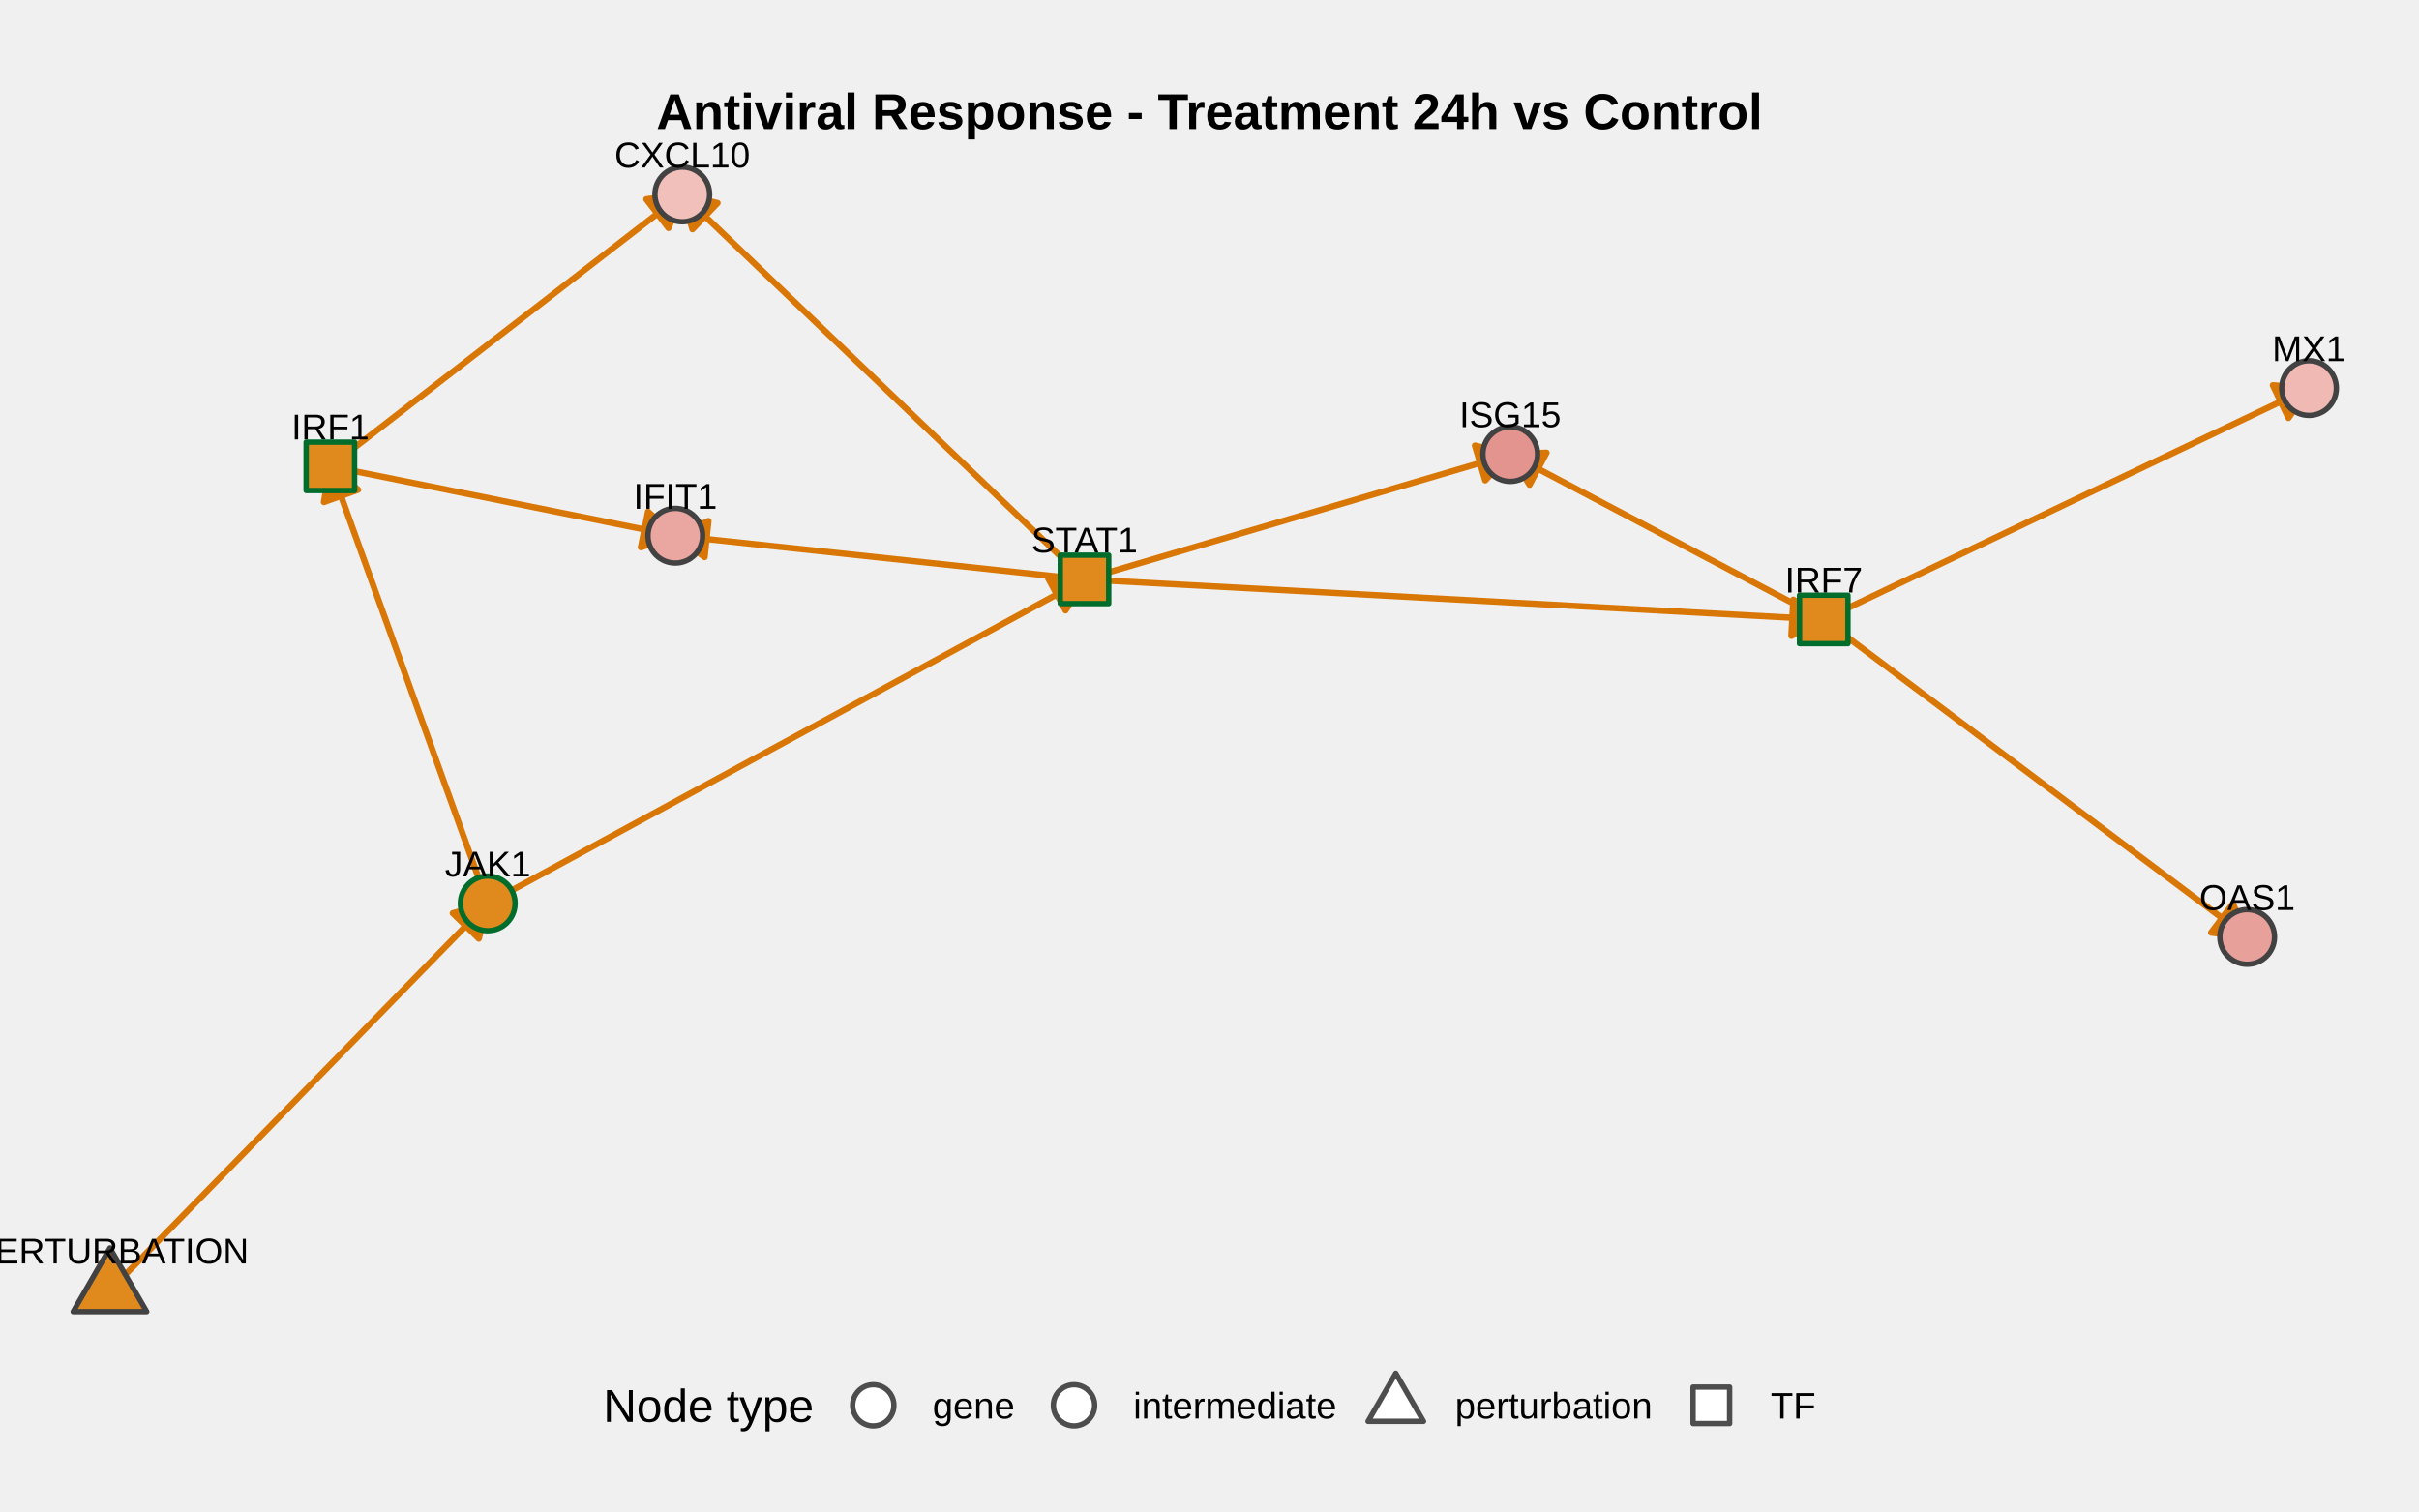
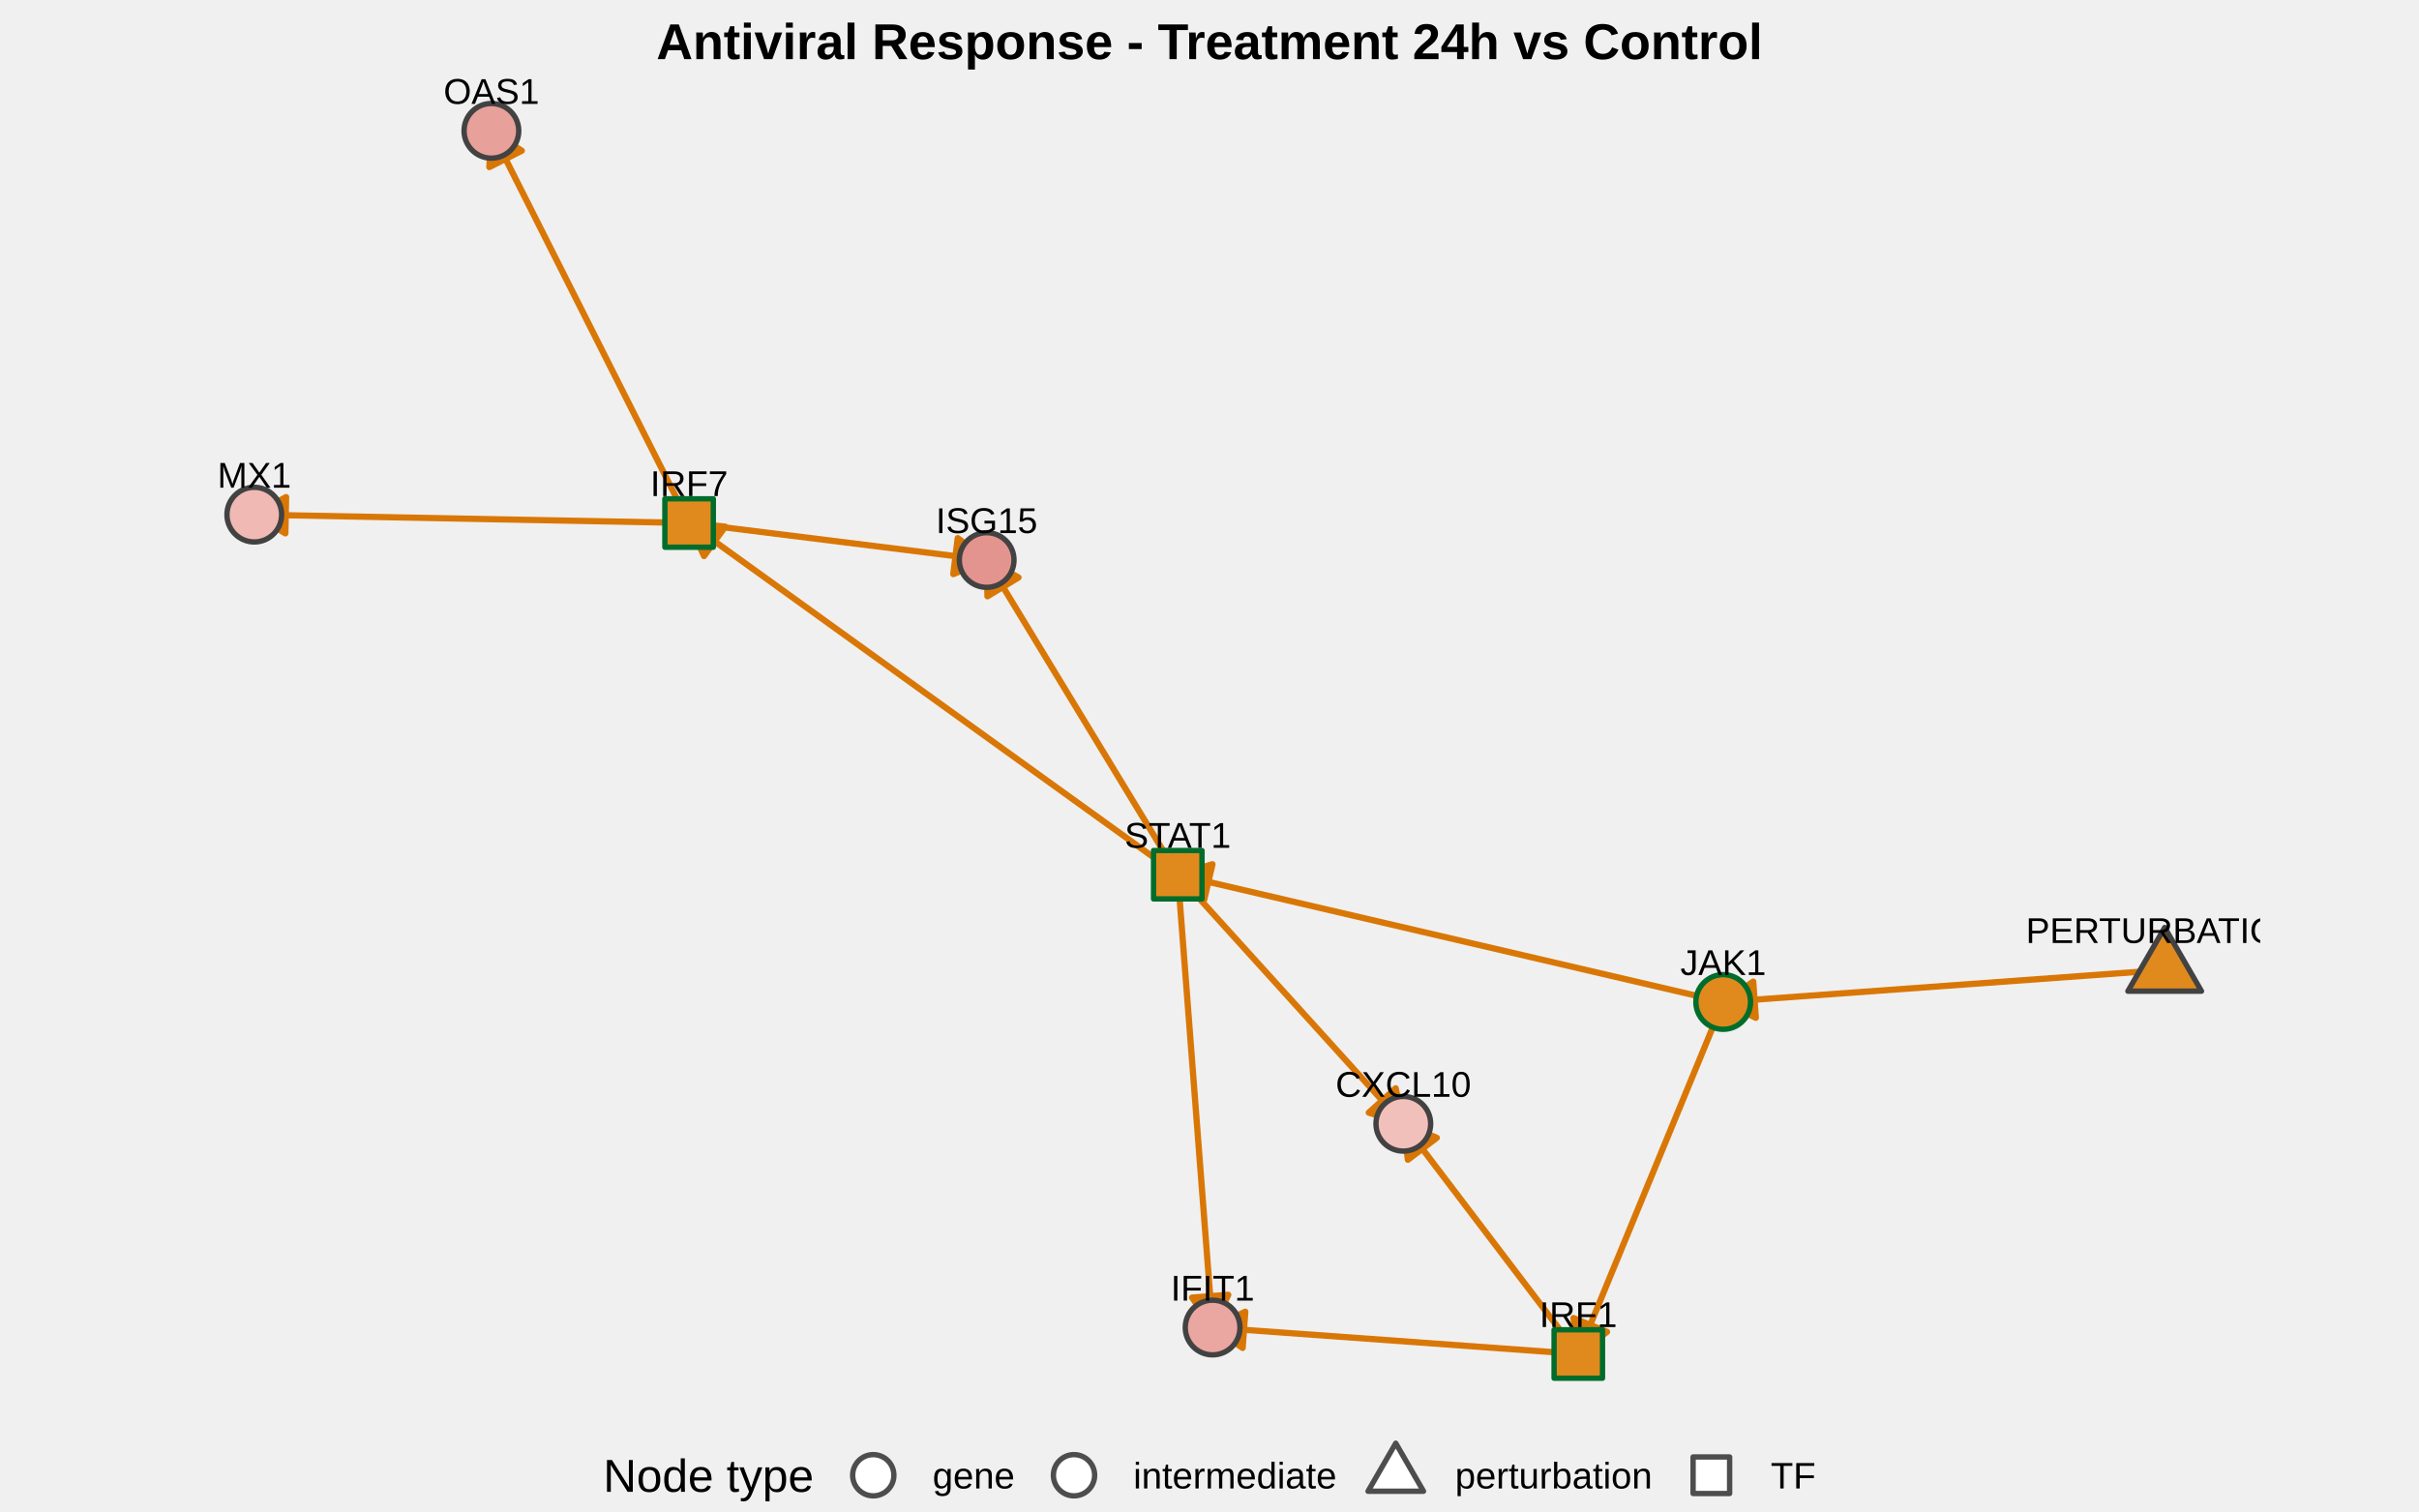
<svg xmlns="http://www.w3.org/2000/svg" width="576.00pt" height="360.00pt" viewBox="0 0 576.00 360.00">
  <g class="svglite">
    <defs>
      <style type="text/css">
    .svglite line, .svglite polyline, .svglite polygon, .svglite path, .svglite rect, .svglite circle {
      fill: none;
      stroke: #000000;
      stroke-linecap: round;
      stroke-linejoin: round;
      stroke-miterlimit: 10.00;
    }
    .svglite text {
      white-space: pre;
    }
    .svglite g.glyphgroup path {
      fill: inherit;
      stroke: none;
    }
  </style>
    </defs>
    <rect width="100%" height="100%" style="stroke: none; fill: none;" />
    <defs>
      <clipPath id="cpMC4wMHw1NzYuMDB8MC4wMHwzNjAuMDA=">
        <rect x="0.00" y="0.00" width="576.00" height="360.00" />
      </clipPath>
    </defs>
    <g clip-path="url(#cpMC4wMHw1NzYuMDB8MC4wMHwzNjAuMDA=)">
</g>
    <defs>
-       <clipPath id="cpMC4wMHw1NzYuMDB8MTYuNjZ8MzQzLjM0">
-         <rect x="0.00" y="16.66" width="576.00" height="326.68" />
+       <clipPath id="cpMzcuODF8NTM4LjE5fDAuMDB8MzYwLjAw">
+         <rect x="37.81" y="0.00" width="500.38" height="360.00" />
      </clipPath>
    </defs>
-     <g clip-path="url(#cpMC4wMHw1NzYuMDB8MTYuNjZ8MzQzLjM0)">
-       <rect x="0.00" y="16.66" width="576.00" height="326.68" style="stroke-width: 0.00; stroke: none;" />
+     <g clip-path="url(#cpMzcuODF8NTM4LjE5fDAuMDB8MzYwLjAw)">
+       <rect x="37.81" y="0.00" width="500.38" height="360.00" style="stroke-width: 0.00; stroke: none;" />
    </g>
    <g clip-path="url(#cpMC4wMHw1NzYuMDB8MC4wMHwzNjAuMDA=)">
</g>
    <defs>
-       <clipPath id="cpMC4wMHw1NzYuMDB8MzMuMjV8MzIwLjM5">
-         <rect x="0" y="33.25" width="576.00" height="287.14" />
+       <clipPath id="cpMzcuODF8NTM4LjE5fDE2LjYwfDMzNy4wNQ==">
+         <rect x="37.81" y="16.60" width="500.38" height="320.45" />
      </clipPath>
    </defs>
-     <g clip-path="url(#cpMC4wMHw1NzYuMDB8MzMuMjV8MzIwLjM5)">
-       <line x1="116.14" y1="215.16" x2="258.23" y2="138.00" style="stroke-width: 1.49; stroke: #D97706;" />
-       <polygon points="253.72,145.37 258.23,138.00 249.60,137.77 " style="stroke-width: 1.49; stroke: #D97706; fill: #D97706;" />
-       <line x1="116.14" y1="215.16" x2="78.66" y2="111.06" style="stroke-width: 1.49; stroke: #D97706;" />
-       <polygon points="85.26,116.64 78.66,111.06 77.13,119.57 " style="stroke-width: 1.49; stroke: #D97706; fill: #D97706;" />
-       <line x1="258.23" y1="138.00" x2="434.26" y2="147.54" style="stroke-width: 1.49; stroke: #D97706;" />
-       <polygon points="426.55,151.45 434.26,147.54 427.02,142.82 " style="stroke-width: 1.49; stroke: #D97706; fill: #D97706;" />
-       <line x1="26.18" y1="307.34" x2="116.14" y2="215.16" style="stroke-width: 1.49; stroke: #D97706;" />
-       <polygon points="114.01,223.54 116.14,215.16 107.82,217.50 " style="stroke-width: 1.49; stroke: #D97706; fill: #D97706;" />
-       <line x1="258.23" y1="138.00" x2="160.80" y2="127.59" style="stroke-width: 1.49; stroke: #D97706;" />
-       <polygon points="168.69,124.09 160.80,127.59 167.78,132.68 " style="stroke-width: 1.49; stroke: #D97706; fill: #D97706;" />
-       <line x1="258.23" y1="138.00" x2="359.61" y2="108.15" style="stroke-width: 1.49; stroke: #D97706;" />
-       <polygon points="353.65,114.41 359.61,108.15 351.21,106.12 " style="stroke-width: 1.49; stroke: #D97706; fill: #D97706;" />
-       <line x1="258.23" y1="138.00" x2="162.46" y2="46.31" style="stroke-width: 1.49; stroke: #D97706;" />
-       <polygon points="170.86,48.36 162.46,46.31 164.88,54.60 " style="stroke-width: 1.49; stroke: #D97706; fill: #D97706;" />
-       <line x1="78.66" y1="111.06" x2="160.80" y2="127.59" style="stroke-width: 1.49; stroke: #D97706;" />
-       <polygon points="152.61,130.35 160.80,127.59 154.31,121.88 " style="stroke-width: 1.49; stroke: #D97706; fill: #D97706;" />
-       <line x1="78.66" y1="111.06" x2="162.46" y2="46.31" style="stroke-width: 1.49; stroke: #D97706;" />
-       <polygon points="159.18,54.30 162.46,46.31 153.90,47.46 " style="stroke-width: 1.49; stroke: #D97706; fill: #D97706;" />
-       <line x1="434.26" y1="147.54" x2="359.61" y2="108.15" style="stroke-width: 1.49; stroke: #D97706;" />
-       <polygon points="368.24,107.82 359.61,108.15 364.21,115.46 " style="stroke-width: 1.49; stroke: #D97706; fill: #D97706;" />
-       <line x1="434.26" y1="147.54" x2="549.82" y2="92.43" style="stroke-width: 1.49; stroke: #D97706;" />
-       <polygon points="544.92,99.55 549.82,92.43 541.20,91.75 " style="stroke-width: 1.49; stroke: #D97706; fill: #D97706;" />
-       <line x1="434.26" y1="147.54" x2="535.09" y2="223.15" style="stroke-width: 1.49; stroke: #D97706;" />
-       <polygon points="526.51,222.12 535.09,223.15 531.69,215.21 " style="stroke-width: 1.49; stroke: #D97706; fill: #D97706;" />
-       <circle cx="162.46" cy="46.31" r="6.51" style="stroke-width: 1.28; stroke: #424242; fill: #F2C0BB;" />
-       <circle cx="160.80" cy="127.59" r="6.51" style="stroke-width: 1.28; stroke: #424242; fill: #EAA6A0;" />
-       <rect x="72.90" y="105.30" width="11.53" height="11.53" style="stroke-width: 1.28; stroke: #006D2C; fill: #E08A1E;" />
-       <rect x="428.49" y="141.77" width="11.53" height="11.53" style="stroke-width: 1.28; stroke: #006D2C; fill: #E08A1E;" />
-       <circle cx="359.61" cy="108.15" r="6.51" style="stroke-width: 1.28; stroke: #424242; fill: #E4948E;" />
-       <circle cx="116.14" cy="215.16" r="6.51" style="stroke-width: 1.28; stroke: #006D2C; fill: #E08A1E;" />
-       <circle cx="549.82" cy="92.43" r="6.51" style="stroke-width: 1.28; stroke: #424242; fill: #F0B9B4;" />
-       <circle cx="535.09" cy="223.15" r="6.51" style="stroke-width: 1.28; stroke: #424242; fill: #E8A09A;" />
-       <polygon points="26.18,297.22 34.94,312.40 17.42,312.40 " style="stroke-width: 1.28; stroke: #424242; fill: #E08A1E;" />
-       <rect x="252.47" y="132.23" width="11.53" height="11.53" style="stroke-width: 1.28; stroke: #006D2C; fill: #E08A1E;" />
-       <text x="162.46" y="39.89" text-anchor="middle" style="font-size: 8.54px; font-family: &quot;Arial&quot;;" textLength="32.25px" lengthAdjust="spacingAndGlyphs">CXCL10</text>
-       <text x="160.80" y="121.17" text-anchor="middle" style="font-size: 8.54px; font-family: &quot;Arial&quot;;" textLength="19.94px" lengthAdjust="spacingAndGlyphs">IFIT1</text>
-       <text x="78.66" y="104.65" text-anchor="middle" style="font-size: 8.54px; font-family: &quot;Arial&quot;;" textLength="18.50px" lengthAdjust="spacingAndGlyphs">IRF1</text>
-       <text x="434.26" y="141.12" text-anchor="middle" style="font-size: 8.54px; font-family: &quot;Arial&quot;;" textLength="18.50px" lengthAdjust="spacingAndGlyphs">IRF7</text>
-       <text x="359.61" y="101.73" text-anchor="middle" style="font-size: 8.54px; font-family: &quot;Arial&quot;;" textLength="24.20px" lengthAdjust="spacingAndGlyphs">ISG15</text>
-       <text x="116.14" y="208.75" text-anchor="middle" style="font-size: 8.54px; font-family: &quot;Arial&quot;;" textLength="20.39px" lengthAdjust="spacingAndGlyphs">JAK1</text>
-       <text x="549.82" y="86.01" text-anchor="middle" style="font-size: 8.54px; font-family: &quot;Arial&quot;;" textLength="17.55px" lengthAdjust="spacingAndGlyphs">MX1</text>
-       <text x="535.09" y="216.73" text-anchor="middle" style="font-size: 8.54px; font-family: &quot;Arial&quot;;" textLength="22.77px" lengthAdjust="spacingAndGlyphs">OAS1</text>
-       <text x="26.18" y="300.92" text-anchor="middle" style="font-size: 8.54px; font-family: &quot;Arial&quot;;" textLength="66.03px" lengthAdjust="spacingAndGlyphs">PERTURBATION</text>
-       <text x="258.23" y="131.58" text-anchor="middle" style="font-size: 8.54px; font-family: &quot;Arial&quot;;" textLength="25.28px" lengthAdjust="spacingAndGlyphs">STAT1</text>
+     <g clip-path="url(#cpMzcuODF8NTM4LjE5fDE2LjYwfDMzNy4wNQ==)">
+       <line x1="410.32" y1="238.64" x2="280.44" y2="208.34" style="stroke-width: 1.49; stroke: #D97706;" />
+       <polygon points="288.71,205.83 280.44,208.34 286.75,214.24 " style="stroke-width: 1.49; stroke: #D97706; fill: #D97706;" />
+       <line x1="410.32" y1="238.64" x2="375.81" y2="322.48" style="stroke-width: 1.49; stroke: #D97706;" />
+       <polygon points="374.67,313.92 375.81,322.48 382.66,317.21 " style="stroke-width: 1.49; stroke: #D97706; fill: #D97706;" />
+       <line x1="280.44" y1="208.34" x2="164.09" y2="124.56" style="stroke-width: 1.49; stroke: #D97706;" />
+       <polygon points="172.68,125.43 164.09,124.56 167.64,132.44 " style="stroke-width: 1.49; stroke: #D97706; fill: #D97706;" />
+       <line x1="515.45" y1="231.01" x2="410.32" y2="238.64" style="stroke-width: 1.49; stroke: #D97706;" />
+       <polygon points="417.47,233.79 410.32,238.64 418.09,242.41 " style="stroke-width: 1.49; stroke: #D97706; fill: #D97706;" />
+       <line x1="280.44" y1="208.34" x2="288.74" y2="316.18" style="stroke-width: 1.49; stroke: #D97706;" />
+       <polygon points="283.86,309.05 288.74,316.18 292.47,308.39 " style="stroke-width: 1.49; stroke: #D97706; fill: #D97706;" />
+       <line x1="280.44" y1="208.34" x2="234.94" y2="133.38" style="stroke-width: 1.49; stroke: #D97706;" />
+       <polygon points="242.52,137.54 234.94,133.38 235.13,142.02 " style="stroke-width: 1.49; stroke: #D97706; fill: #D97706;" />
+       <line x1="280.44" y1="208.34" x2="334.15" y2="267.65" style="stroke-width: 1.49; stroke: #D97706;" />
+       <polygon points="325.93,265.00 334.15,267.65 332.33,259.20 " style="stroke-width: 1.49; stroke: #D97706; fill: #D97706;" />
+       <line x1="375.81" y1="322.48" x2="288.74" y2="316.18" style="stroke-width: 1.49; stroke: #D97706;" />
+       <polygon points="296.52,312.41 288.74,316.18 295.89,321.03 " style="stroke-width: 1.49; stroke: #D97706; fill: #D97706;" />
+       <line x1="375.81" y1="322.48" x2="334.15" y2="267.65" style="stroke-width: 1.49; stroke: #D97706;" />
+       <polygon points="342.12,270.99 334.15,267.65 335.24,276.22 " style="stroke-width: 1.49; stroke: #D97706; fill: #D97706;" />
+       <line x1="164.09" y1="124.56" x2="234.94" y2="133.38" style="stroke-width: 1.49; stroke: #D97706;" />
+       <polygon points="226.99,136.74 234.94,133.38 228.05,128.17 " style="stroke-width: 1.49; stroke: #D97706; fill: #D97706;" />
+       <line x1="164.09" y1="124.56" x2="60.55" y2="122.57" style="stroke-width: 1.49; stroke: #D97706;" />
+       <polygon points="68.12,118.39 60.55,122.57 67.95,127.03 " style="stroke-width: 1.49; stroke: #D97706; fill: #D97706;" />
+       <line x1="164.09" y1="124.56" x2="117.01" y2="31.16" style="stroke-width: 1.49; stroke: #D97706;" />
+       <polygon points="124.24,35.90 117.01,31.16 116.52,39.79 " style="stroke-width: 1.49; stroke: #D97706; fill: #D97706;" />
+       <circle cx="334.15" cy="267.65" r="6.51" style="stroke-width: 1.28; stroke: #424242; fill: #F2C0BB;" />
+       <circle cx="288.74" cy="316.18" r="6.51" style="stroke-width: 1.28; stroke: #424242; fill: #EAA6A0;" />
+       <rect x="370.05" y="316.72" width="11.53" height="11.53" style="stroke-width: 1.28; stroke: #006D2C; fill: #E08A1E;" />
+       <rect x="158.32" y="118.80" width="11.53" height="11.53" style="stroke-width: 1.28; stroke: #006D2C; fill: #E08A1E;" />
+       <circle cx="234.94" cy="133.38" r="6.51" style="stroke-width: 1.28; stroke: #424242; fill: #E4948E;" />
+       <circle cx="410.32" cy="238.64" r="6.51" style="stroke-width: 1.28; stroke: #006D2C; fill: #E08A1E;" />
+       <circle cx="60.55" cy="122.57" r="6.51" style="stroke-width: 1.28; stroke: #424242; fill: #F0B9B4;" />
+       <circle cx="117.01" cy="31.16" r="6.51" style="stroke-width: 1.28; stroke: #424242; fill: #E8A09A;" />
+       <polygon points="515.45,220.90 524.21,236.07 506.68,236.07 " style="stroke-width: 1.28; stroke: #424242; fill: #E08A1E;" />
+       <rect x="274.68" y="202.57" width="11.53" height="11.53" style="stroke-width: 1.28; stroke: #006D2C; fill: #E08A1E;" />
+       <text x="334.15" y="261.23" text-anchor="middle" style="font-size: 8.54px; font-family: &quot;Arial&quot;;" textLength="32.25px" lengthAdjust="spacingAndGlyphs">CXCL10</text>
+       <text x="288.74" y="309.76" text-anchor="middle" style="font-size: 8.54px; font-family: &quot;Arial&quot;;" textLength="19.94px" lengthAdjust="spacingAndGlyphs">IFIT1</text>
+       <text x="375.81" y="316.07" text-anchor="middle" style="font-size: 8.54px; font-family: &quot;Arial&quot;;" textLength="18.50px" lengthAdjust="spacingAndGlyphs">IRF1</text>
+       <text x="164.09" y="118.15" text-anchor="middle" style="font-size: 8.54px; font-family: &quot;Arial&quot;;" textLength="18.50px" lengthAdjust="spacingAndGlyphs">IRF7</text>
+       <text x="234.94" y="126.96" text-anchor="middle" style="font-size: 8.54px; font-family: &quot;Arial&quot;;" textLength="24.20px" lengthAdjust="spacingAndGlyphs">ISG15</text>
+       <text x="410.32" y="232.22" text-anchor="middle" style="font-size: 8.54px; font-family: &quot;Arial&quot;;" textLength="20.39px" lengthAdjust="spacingAndGlyphs">JAK1</text>
+       <text x="60.55" y="116.15" text-anchor="middle" style="font-size: 8.54px; font-family: &quot;Arial&quot;;" textLength="17.55px" lengthAdjust="spacingAndGlyphs">MX1</text>
+       <text x="117.01" y="24.74" text-anchor="middle" style="font-size: 8.54px; font-family: &quot;Arial&quot;;" textLength="22.77px" lengthAdjust="spacingAndGlyphs">OAS1</text>
+       <text x="515.45" y="224.60" text-anchor="middle" style="font-size: 8.54px; font-family: &quot;Arial&quot;;" textLength="66.03px" lengthAdjust="spacingAndGlyphs">PERTURBATION</text>
+       <text x="280.44" y="201.92" text-anchor="middle" style="font-size: 8.54px; font-family: &quot;Arial&quot;;" textLength="25.28px" lengthAdjust="spacingAndGlyphs">STAT1</text>
    </g>
    <g clip-path="url(#cpMC4wMHw1NzYuMDB8MC4wMHwzNjAuMDA=)">
-       <text x="143.63" y="338.64" style="font-size: 11.00px; font-family: &quot;Arial&quot;;" textLength="50.19px" lengthAdjust="spacingAndGlyphs">Node type</text>
-       <circle cx="207.94" cy="334.70" r="4.91" style="stroke-width: 1.28; stroke: #4D4D4D; fill: #FFFFFF;" />
-       <circle cx="255.74" cy="334.70" r="4.91" style="stroke-width: 1.28; stroke: #4D4D4D; fill: #FFFFFF;" />
-       <polygon points="332.35,327.07 338.96,338.52 325.75,338.52 " style="stroke-width: 1.28; stroke: #4D4D4D; fill: #FFFFFF;" />
-       <rect x="403.15" y="330.35" width="8.70" height="8.70" style="stroke-width: 1.28; stroke: #4D4D4D; fill: #FFFFFF;" />
-       <text x="222.06" y="337.85" style="font-size: 8.80px; font-family: &quot;Arial&quot;;" textLength="19.56px" lengthAdjust="spacingAndGlyphs">gene</text>
-       <text x="269.86" y="337.85" style="font-size: 8.80px; font-family: &quot;Arial&quot;;" textLength="48.38px" lengthAdjust="spacingAndGlyphs">intermediate</text>
-       <text x="346.47" y="337.85" style="font-size: 8.80px; font-family: &quot;Arial&quot;;" textLength="46.91px" lengthAdjust="spacingAndGlyphs">perturbation</text>
-       <text x="421.62" y="337.85" style="font-size: 8.80px; font-family: &quot;Arial&quot;;" textLength="10.75px" lengthAdjust="spacingAndGlyphs">TF</text>
-       <text x="288.00" y="30.73" text-anchor="middle" style="font-size: 12.00px; font-weight: bold; font-family: &quot;Arial&quot;;" textLength="263.34px" lengthAdjust="spacingAndGlyphs">Antiviral Response - Treatment 24h vs Control</text>
+       <text x="143.63" y="355.30" style="font-size: 11.00px; font-family: &quot;Arial&quot;;" textLength="50.19px" lengthAdjust="spacingAndGlyphs">Node type</text>
+       <circle cx="207.94" cy="351.36" r="4.91" style="stroke-width: 1.28; stroke: #4D4D4D; fill: #FFFFFF;" />
+       <circle cx="255.74" cy="351.36" r="4.91" style="stroke-width: 1.28; stroke: #4D4D4D; fill: #FFFFFF;" />
+       <polygon points="332.35,343.73 338.96,355.17 325.75,355.17 " style="stroke-width: 1.28; stroke: #4D4D4D; fill: #FFFFFF;" />
+       <rect x="403.15" y="347.01" width="8.70" height="8.70" style="stroke-width: 1.28; stroke: #4D4D4D; fill: #FFFFFF;" />
+       <text x="222.06" y="354.51" style="font-size: 8.80px; font-family: &quot;Arial&quot;;" textLength="19.56px" lengthAdjust="spacingAndGlyphs">gene</text>
+       <text x="269.86" y="354.51" style="font-size: 8.80px; font-family: &quot;Arial&quot;;" textLength="48.38px" lengthAdjust="spacingAndGlyphs">intermediate</text>
+       <text x="346.47" y="354.51" style="font-size: 8.80px; font-family: &quot;Arial&quot;;" textLength="46.91px" lengthAdjust="spacingAndGlyphs">perturbation</text>
+       <text x="421.62" y="354.51" style="font-size: 8.80px; font-family: &quot;Arial&quot;;" textLength="10.75px" lengthAdjust="spacingAndGlyphs">TF</text>
+       <text x="288.00" y="14.08" text-anchor="middle" style="font-size: 12.00px; font-weight: bold; font-family: &quot;Arial&quot;;" textLength="263.34px" lengthAdjust="spacingAndGlyphs">Antiviral Response - Treatment 24h vs Control</text>
    </g>
  </g>
</svg>
